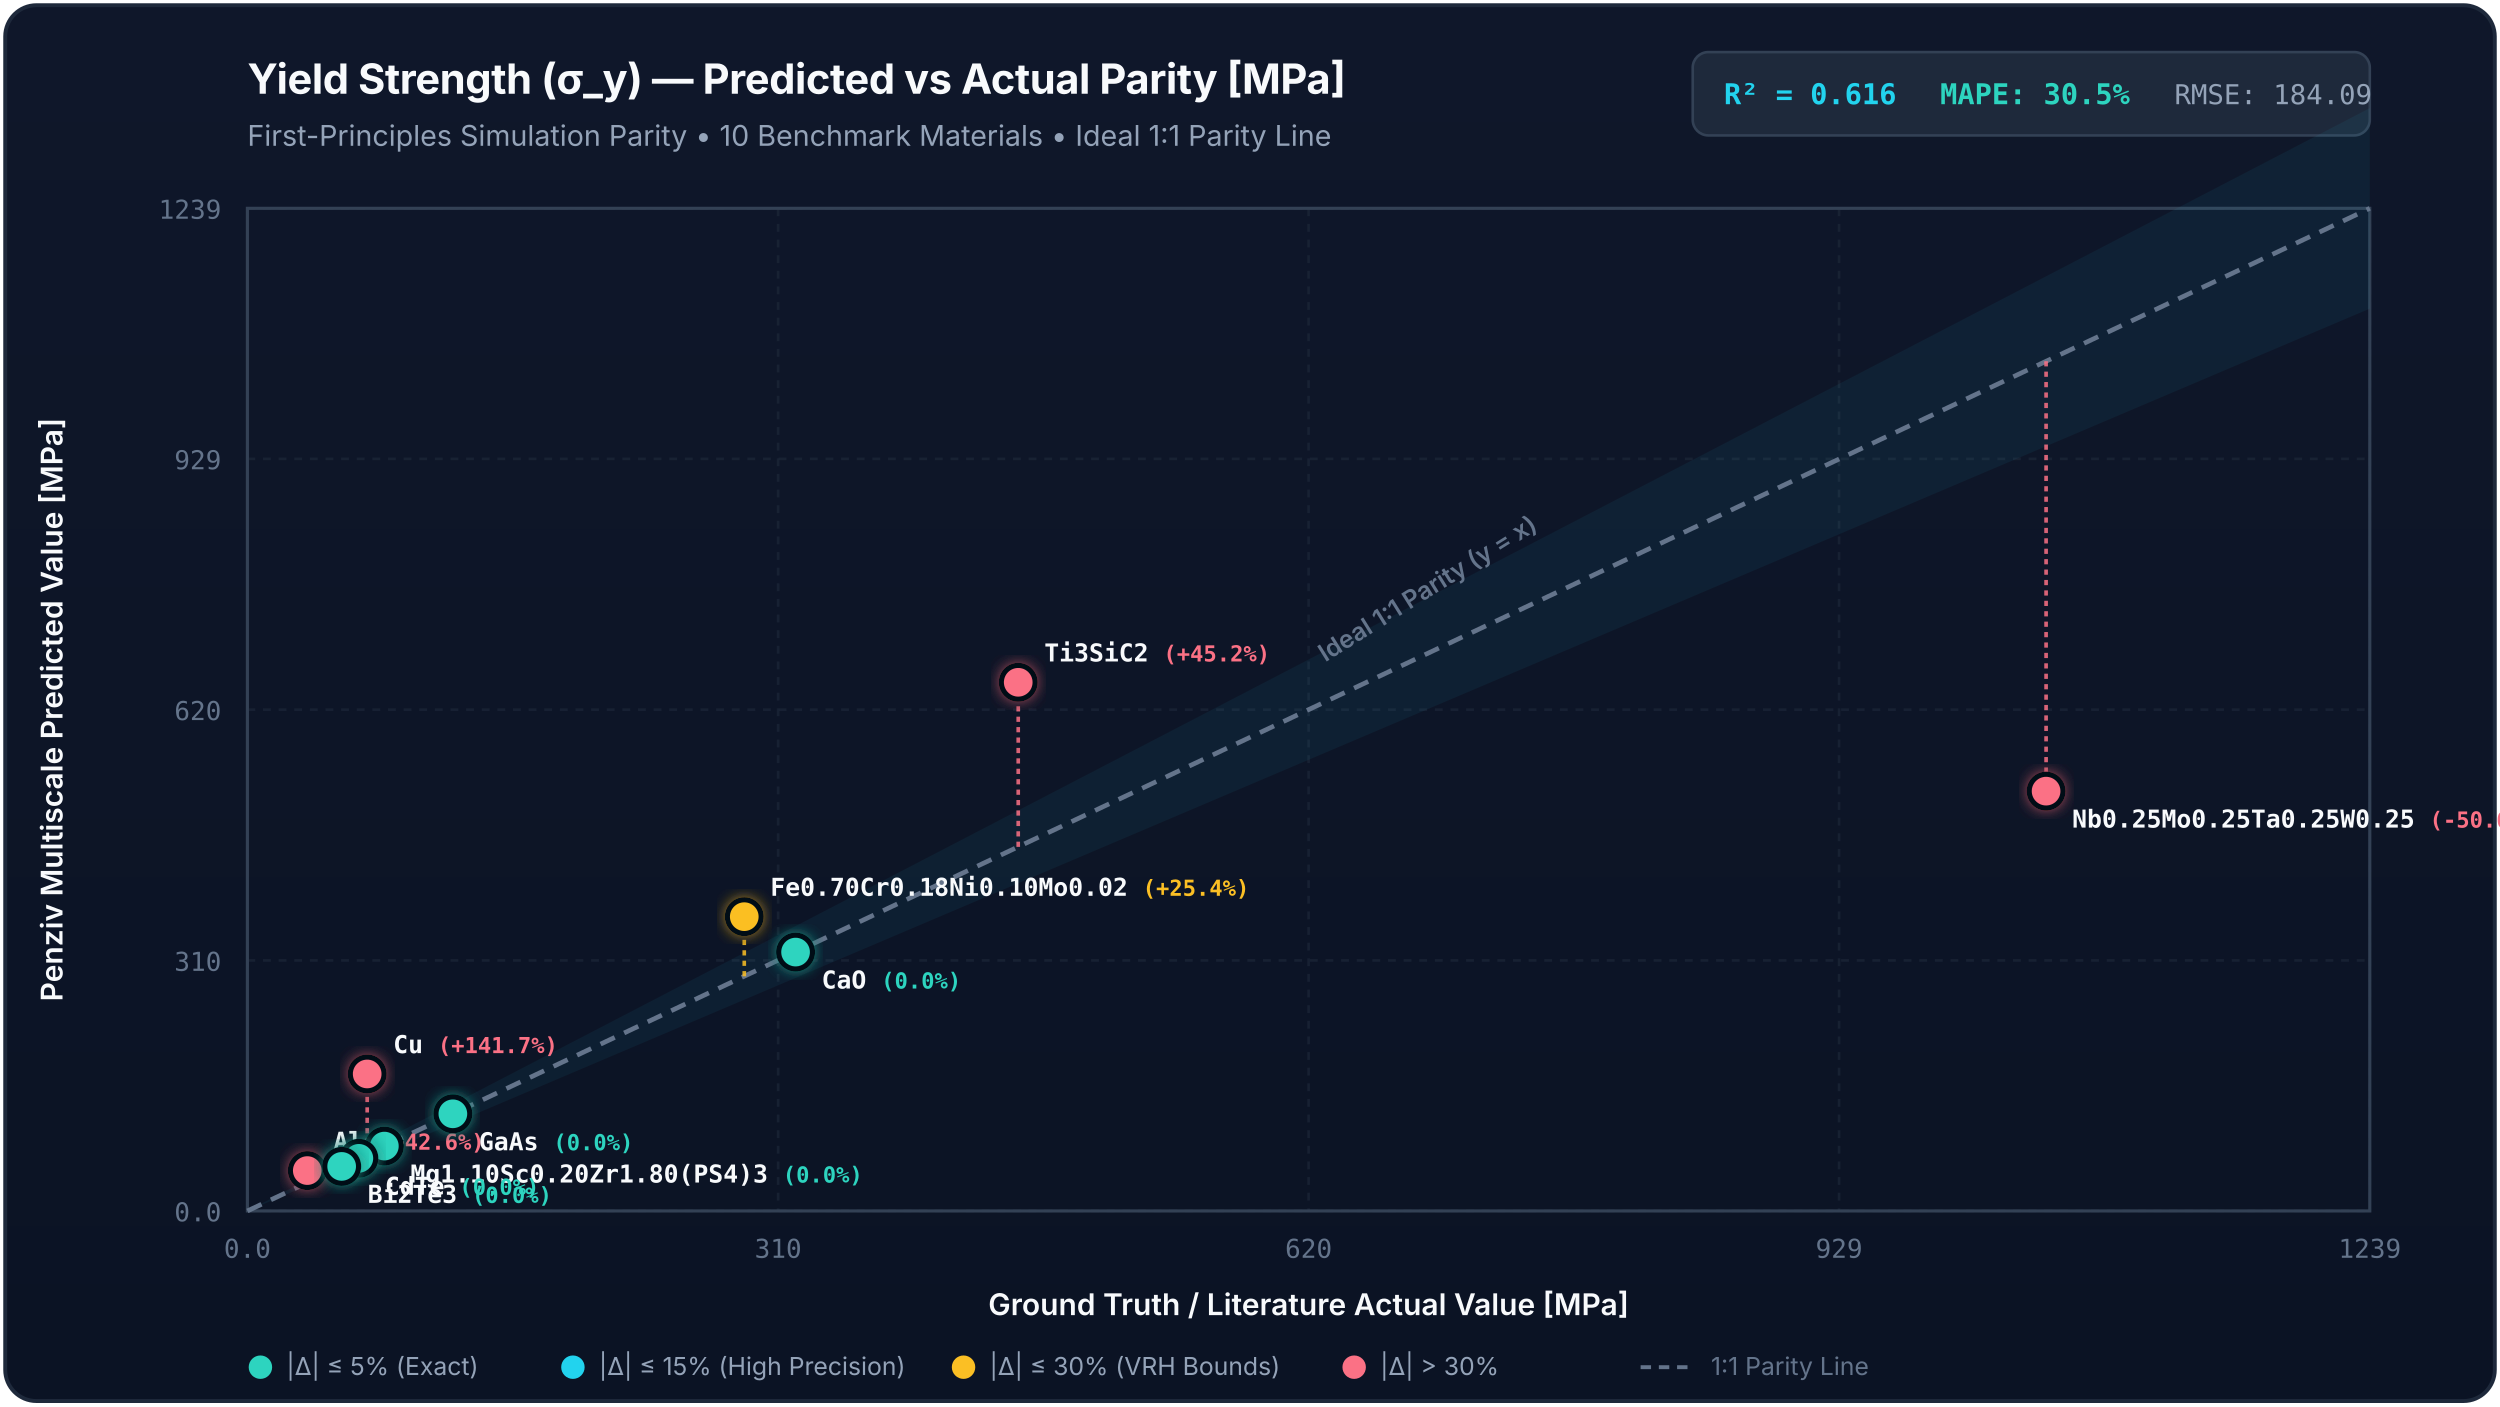
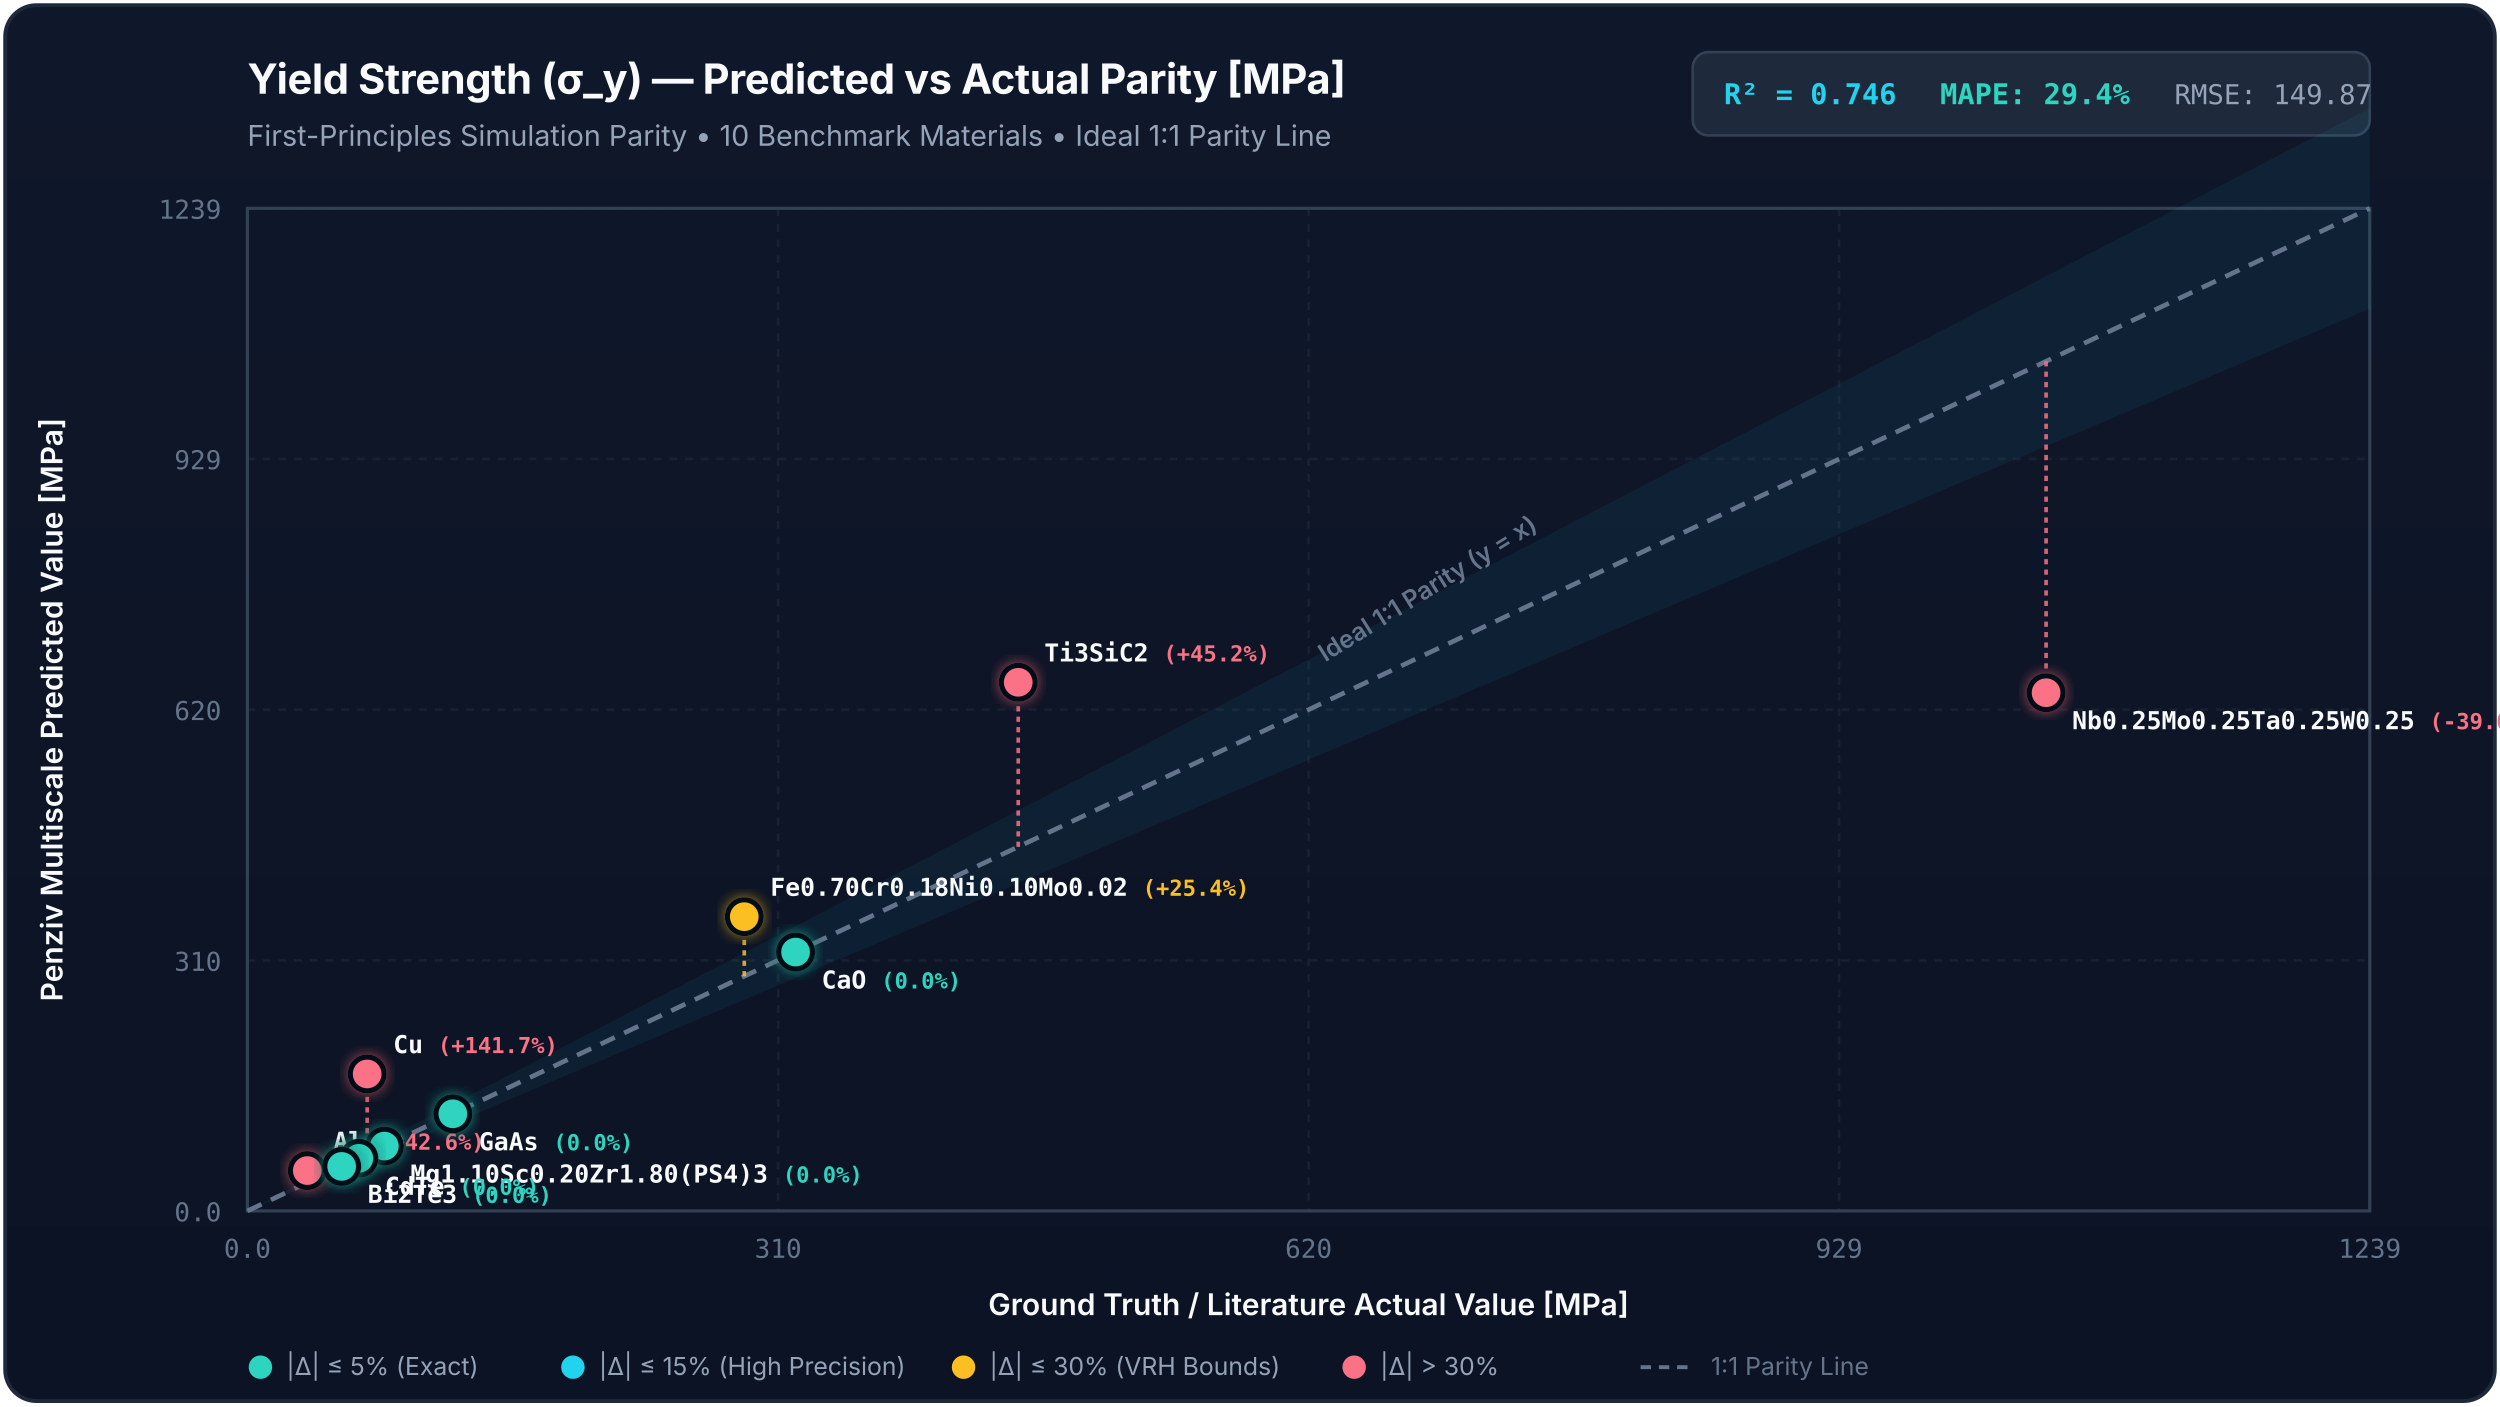
<svg xmlns="http://www.w3.org/2000/svg" viewBox="0 0 960 540" width="100%" height="auto" style="background-color: #040D18; border-radius: 12px; font-family: Inter, -apple-system, sans-serif;">
  <defs>
    <linearGradient id="gradParityCard" x1="0" y1="0" x2="0" y2="1">
      <stop offset="0%" stop-color="#0F172A" />
      <stop offset="100%" stop-color="#0B1324" />
    </linearGradient>
    <filter id="glowEffect" x="-30%" y="-30%" width="160%" height="160%">
      <feGaussianBlur stdDeviation="3" result="blur" />
      <feComposite in="SourceGraphic" in2="blur" operator="over" />
    </filter>
  </defs>
  <rect x="2" y="2" width="956" height="536" rx="12" fill="url(#gradParityCard)" stroke="#1E293B" stroke-width="1.5" />
  <text x="95" y="36" fill="#F8FAFC" font-size="16" font-weight="700" letter-spacing="-0.01em">Yield Strength (σ_y) — Predicted vs Actual Parity [MPa]</text>
  <text x="95" y="56" fill="#94A3B8" font-size="11">First-Principles Simulation Parity • 10 Benchmark Materials • Ideal 1:1 Parity Line</text>
  <g transform="translate(650, 20)">
    <rect width="260" height="32" rx="6" fill="#1E293B" stroke="#334155" stroke-width="1" />
-     <text x="12" y="20" fill="#22D3EE" font-family="JetBrains Mono, monospace" font-size="11" font-weight="700">R² = 0.616</text>
-     <text x="95" y="20" fill="#2DD4BF" font-family="JetBrains Mono, monospace" font-size="11" font-weight="700">MAPE: 30.5%</text>
-     <text x="185" y="20" fill="#94A3B8" font-family="JetBrains Mono, monospace" font-size="10.5">RMSE: 184.09</text>
+     <text x="12" y="20" fill="#22D3EE" font-family="JetBrains Mono, monospace" font-size="11" font-weight="700">R² = 0.746</text>
+     <text x="95" y="20" fill="#2DD4BF" font-family="JetBrains Mono, monospace" font-size="11" font-weight="700">MAPE: 29.4%</text>
+     <text x="185" y="20" fill="#94A3B8" font-family="JetBrains Mono, monospace" font-size="10.5">RMSE: 149.87</text>
  </g>
  <line x1="95.0" y1="80" x2="95.0" y2="465" stroke="#1E293B" stroke-width="1" stroke-dasharray="3,3" opacity="0.6" />
  <line x1="95" y1="465.0" x2="910" y2="465.0" stroke="#1E293B" stroke-width="1" stroke-dasharray="3,3" opacity="0.6" />
  <text x="85" y="469.0" fill="#64748B" font-family="JetBrains Mono, monospace" font-size="10" text-anchor="end">0.0</text>
  <text x="95.0" y="483.0" fill="#64748B" font-family="JetBrains Mono, monospace" font-size="10" text-anchor="middle">0.0</text>
  <line x1="298.8" y1="80" x2="298.8" y2="465" stroke="#1E293B" stroke-width="1" stroke-dasharray="3,3" opacity="0.6" />
  <line x1="95" y1="368.8" x2="910" y2="368.8" stroke="#1E293B" stroke-width="1" stroke-dasharray="3,3" opacity="0.6" />
  <text x="85" y="372.8" fill="#64748B" font-family="JetBrains Mono, monospace" font-size="10" text-anchor="end">310</text>
  <text x="298.8" y="483.0" fill="#64748B" font-family="JetBrains Mono, monospace" font-size="10" text-anchor="middle">310</text>
  <line x1="502.5" y1="80" x2="502.5" y2="465" stroke="#1E293B" stroke-width="1" stroke-dasharray="3,3" opacity="0.6" />
  <line x1="95" y1="272.5" x2="910" y2="272.5" stroke="#1E293B" stroke-width="1" stroke-dasharray="3,3" opacity="0.6" />
  <text x="85" y="276.5" fill="#64748B" font-family="JetBrains Mono, monospace" font-size="10" text-anchor="end">620</text>
  <text x="502.5" y="483.0" fill="#64748B" font-family="JetBrains Mono, monospace" font-size="10" text-anchor="middle">620</text>
  <line x1="706.2" y1="80" x2="706.2" y2="465" stroke="#1E293B" stroke-width="1" stroke-dasharray="3,3" opacity="0.6" />
  <line x1="95" y1="176.2" x2="910" y2="176.2" stroke="#1E293B" stroke-width="1" stroke-dasharray="3,3" opacity="0.6" />
  <text x="85" y="180.2" fill="#64748B" font-family="JetBrains Mono, monospace" font-size="10" text-anchor="end">929</text>
  <text x="706.2" y="483.0" fill="#64748B" font-family="JetBrains Mono, monospace" font-size="10" text-anchor="middle">929</text>
  <line x1="910.0" y1="80" x2="910.0" y2="465" stroke="#1E293B" stroke-width="1" stroke-dasharray="3,3" opacity="0.6" />
  <line x1="95" y1="80.0" x2="910" y2="80.0" stroke="#1E293B" stroke-width="1" stroke-dasharray="3,3" opacity="0.6" />
  <text x="85" y="84.0" fill="#64748B" font-family="JetBrains Mono, monospace" font-size="10" text-anchor="end">1239</text>
  <text x="910.0" y="483.0" fill="#64748B" font-family="JetBrains Mono, monospace" font-size="10" text-anchor="middle">1239</text>
  <rect x="95" y="80" width="815" height="385" fill="none" stroke="#334155" stroke-width="1.2" />
  <polygon points="95.0,465.0 910.0,41.5 910.0,118.5 95.0,465.0" fill="#22D3EE" opacity="0.06" />
  <line x1="95.0" y1="465.0" x2="910.0" y2="80.0" stroke="#64748B" stroke-width="1.8" stroke-dasharray="6,4" />
  <text x="517.5" y="260.5" fill="#64748B" font-size="9.5" font-weight="600" transform="rotate(-32 502.5 272.5)">Ideal 1:1 Parity (y = x)</text>
  <text x="502.5" y="505.0" fill="#F8FAFC" font-size="11.5" font-weight="600" text-anchor="middle">Ground Truth / Literature Actual Value  [MPa]</text>
  <text x="24" y="272.5" fill="#F8FAFC" font-size="11.5" font-weight="600" text-anchor="middle" transform="rotate(-90 24 272.5)">Penziv Multiscale Predicted Value  [MPa]</text>
  <line x1="141.0" y1="443.2" x2="141.0" y2="412.4" stroke="#FB7185" stroke-width="1.4" stroke-dasharray="2,2" opacity="0.85" />
  <circle cx="141.0" cy="412.4" r="6.5" fill="#FB7185" stroke="#040D18" stroke-width="2" filter="url(#glowEffect)" />
  <text x="151.0" y="404.4" fill="#F8FAFC" font-family="JetBrains Mono, monospace" font-size="9.5" font-weight="700" text-anchor="start">Cu <tspan fill="#FB7185" font-size="8.5">(+141.7%)</tspan>
  </text>
  <line x1="118.0" y1="454.1" x2="118.0" y2="449.5" stroke="#FB7185" stroke-width="1.4" stroke-dasharray="2,2" opacity="0.85" />
  <circle cx="118.0" cy="449.5" r="6.5" fill="#FB7185" stroke="#040D18" stroke-width="2" filter="url(#glowEffect)" />
  <text x="128.0" y="441.5" fill="#F8FAFC" font-family="JetBrains Mono, monospace" font-size="9.5" font-weight="700" text-anchor="start">Al <tspan fill="#FB7185" font-size="8.5">(+42.6%)</tspan>
  </text>
  <line x1="305.5" y1="365.6" x2="305.5" y2="365.6" stroke="#2DD4BF" stroke-width="1.4" stroke-dasharray="2,2" opacity="0.85" />
  <circle cx="305.5" cy="365.6" r="6.5" fill="#2DD4BF" stroke="#040D18" stroke-width="2" filter="url(#glowEffect)" />
  <text x="315.5" y="379.6" fill="#F8FAFC" font-family="JetBrains Mono, monospace" font-size="9.5" font-weight="700" text-anchor="start">CaO <tspan fill="#2DD4BF" font-size="8.5">(0.0%)</tspan>
  </text>
  <line x1="285.8" y1="374.9" x2="285.8" y2="352.0" stroke="#FBBF24" stroke-width="1.4" stroke-dasharray="2,2" opacity="0.85" />
  <circle cx="285.8" cy="352.0" r="6.5" fill="#FBBF24" stroke="#040D18" stroke-width="2" filter="url(#glowEffect)" />
  <text x="295.8" y="344.0" fill="#F8FAFC" font-family="JetBrains Mono, monospace" font-size="9.5" font-weight="700" text-anchor="start">Fe0.70Cr0.18Ni0.10Mo0.02 <tspan fill="#FBBF24" font-size="8.5">(+25.4%)</tspan>
  </text>
  <line x1="391.0" y1="325.2" x2="391.0" y2="262.0" stroke="#FB7185" stroke-width="1.4" stroke-dasharray="2,2" opacity="0.85" />
  <circle cx="391.0" cy="262.0" r="6.5" fill="#FB7185" stroke="#040D18" stroke-width="2" filter="url(#glowEffect)" />
  <text x="401.0" y="254.0" fill="#F8FAFC" font-family="JetBrains Mono, monospace" font-size="9.5" font-weight="700" text-anchor="start">Ti3SiC2 <tspan fill="#FB7185" font-size="8.5">(+45.2%)</tspan>
  </text>
-   <line x1="785.7" y1="138.7" x2="785.7" y2="303.8" stroke="#FB7185" stroke-width="1.4" stroke-dasharray="2,2" opacity="0.85" />
-   <circle cx="785.7" cy="303.8" r="6.5" fill="#FB7185" stroke="#040D18" stroke-width="2" filter="url(#glowEffect)" />
-   <text x="795.7" y="317.8" fill="#F8FAFC" font-family="JetBrains Mono, monospace" font-size="9.5" font-weight="700" text-anchor="start">Nb0.25Mo0.25Ta0.25W0.25 <tspan fill="#FB7185" font-size="8.5">(-50.6%)</tspan>
+   <line x1="785.7" y1="138.7" x2="785.7" y2="266.0" stroke="#FB7185" stroke-width="1.4" stroke-dasharray="2,2" opacity="0.85" />
+   <circle cx="785.7" cy="266.0" r="6.5" fill="#FB7185" stroke="#040D18" stroke-width="2" filter="url(#glowEffect)" />
+   <text x="795.7" y="280.0" fill="#F8FAFC" font-family="JetBrains Mono, monospace" font-size="9.5" font-weight="700" text-anchor="start">Nb0.25Mo0.25Ta0.25W0.25 <tspan fill="#FB7185" font-size="8.5">(-39.0%)</tspan>
  </text>
  <line x1="147.6" y1="440.1" x2="147.6" y2="440.1" stroke="#2DD4BF" stroke-width="1.4" stroke-dasharray="2,2" opacity="0.85" />
  <circle cx="147.6" cy="440.1" r="6.5" fill="#2DD4BF" stroke="#040D18" stroke-width="2" filter="url(#glowEffect)" />
  <text x="157.6" y="454.1" fill="#F8FAFC" font-family="JetBrains Mono, monospace" font-size="9.5" font-weight="700" text-anchor="start">Mg1.10Sc0.20Zr1.80(PS4)3 <tspan fill="#2DD4BF" font-size="8.5">(0.0%)</tspan>
  </text>
  <line x1="173.9" y1="427.7" x2="173.9" y2="427.7" stroke="#2DD4BF" stroke-width="1.4" stroke-dasharray="2,2" opacity="0.85" />
  <circle cx="173.9" cy="427.7" r="6.5" fill="#2DD4BF" stroke="#040D18" stroke-width="2" filter="url(#glowEffect)" />
  <text x="183.9" y="441.7" fill="#F8FAFC" font-family="JetBrains Mono, monospace" font-size="9.5" font-weight="700" text-anchor="start">GaAs <tspan fill="#2DD4BF" font-size="8.5">(0.0%)</tspan>
  </text>
  <line x1="137.8" y1="444.8" x2="137.8" y2="444.8" stroke="#2DD4BF" stroke-width="1.4" stroke-dasharray="2,2" opacity="0.85" />
  <circle cx="137.8" cy="444.8" r="6.5" fill="#2DD4BF" stroke="#040D18" stroke-width="2" filter="url(#glowEffect)" />
  <text x="147.8" y="458.8" fill="#F8FAFC" font-family="JetBrains Mono, monospace" font-size="9.5" font-weight="700" text-anchor="start">CdTe <tspan fill="#2DD4BF" font-size="8.5">(0.0%)</tspan>
  </text>
  <line x1="131.2" y1="447.9" x2="131.2" y2="447.9" stroke="#2DD4BF" stroke-width="1.4" stroke-dasharray="2,2" opacity="0.85" />
  <circle cx="131.2" cy="447.9" r="6.5" fill="#2DD4BF" stroke="#040D18" stroke-width="2" filter="url(#glowEffect)" />
  <text x="141.2" y="461.9" fill="#F8FAFC" font-family="JetBrains Mono, monospace" font-size="9.5" font-weight="700" text-anchor="start">Bi2Te3 <tspan fill="#2DD4BF" font-size="8.5">(0.0%)</tspan>
  </text>
  <g transform="translate(95, 528)" font-size="9.5">
    <circle cx="5" cy="-3" r="4.5" fill="#2DD4BF" />
    <text x="15" y="0" fill="#94A3B8">|Δ| ≤ 5% (Exact)</text>
    <circle cx="125" cy="-3" r="4.5" fill="#22D3EE" />
    <text x="135" y="0" fill="#94A3B8">|Δ| ≤ 15% (High Precision)</text>
    <circle cx="275" cy="-3" r="4.5" fill="#FBBF24" />
    <text x="285" y="0" fill="#94A3B8">|Δ| ≤ 30% (VRH Bounds)</text>
    <circle cx="425" cy="-3" r="4.5" fill="#FB7185" />
    <text x="435" y="0" fill="#94A3B8">|Δ| &gt; 30%</text>
    <line x1="535" y1="-3" x2="555" y2="-3" stroke="#64748B" stroke-dasharray="4,3" stroke-width="1.5" />
    <text x="562" y="0" fill="#64748B">1:1 Parity Line</text>
  </g>
</svg>
